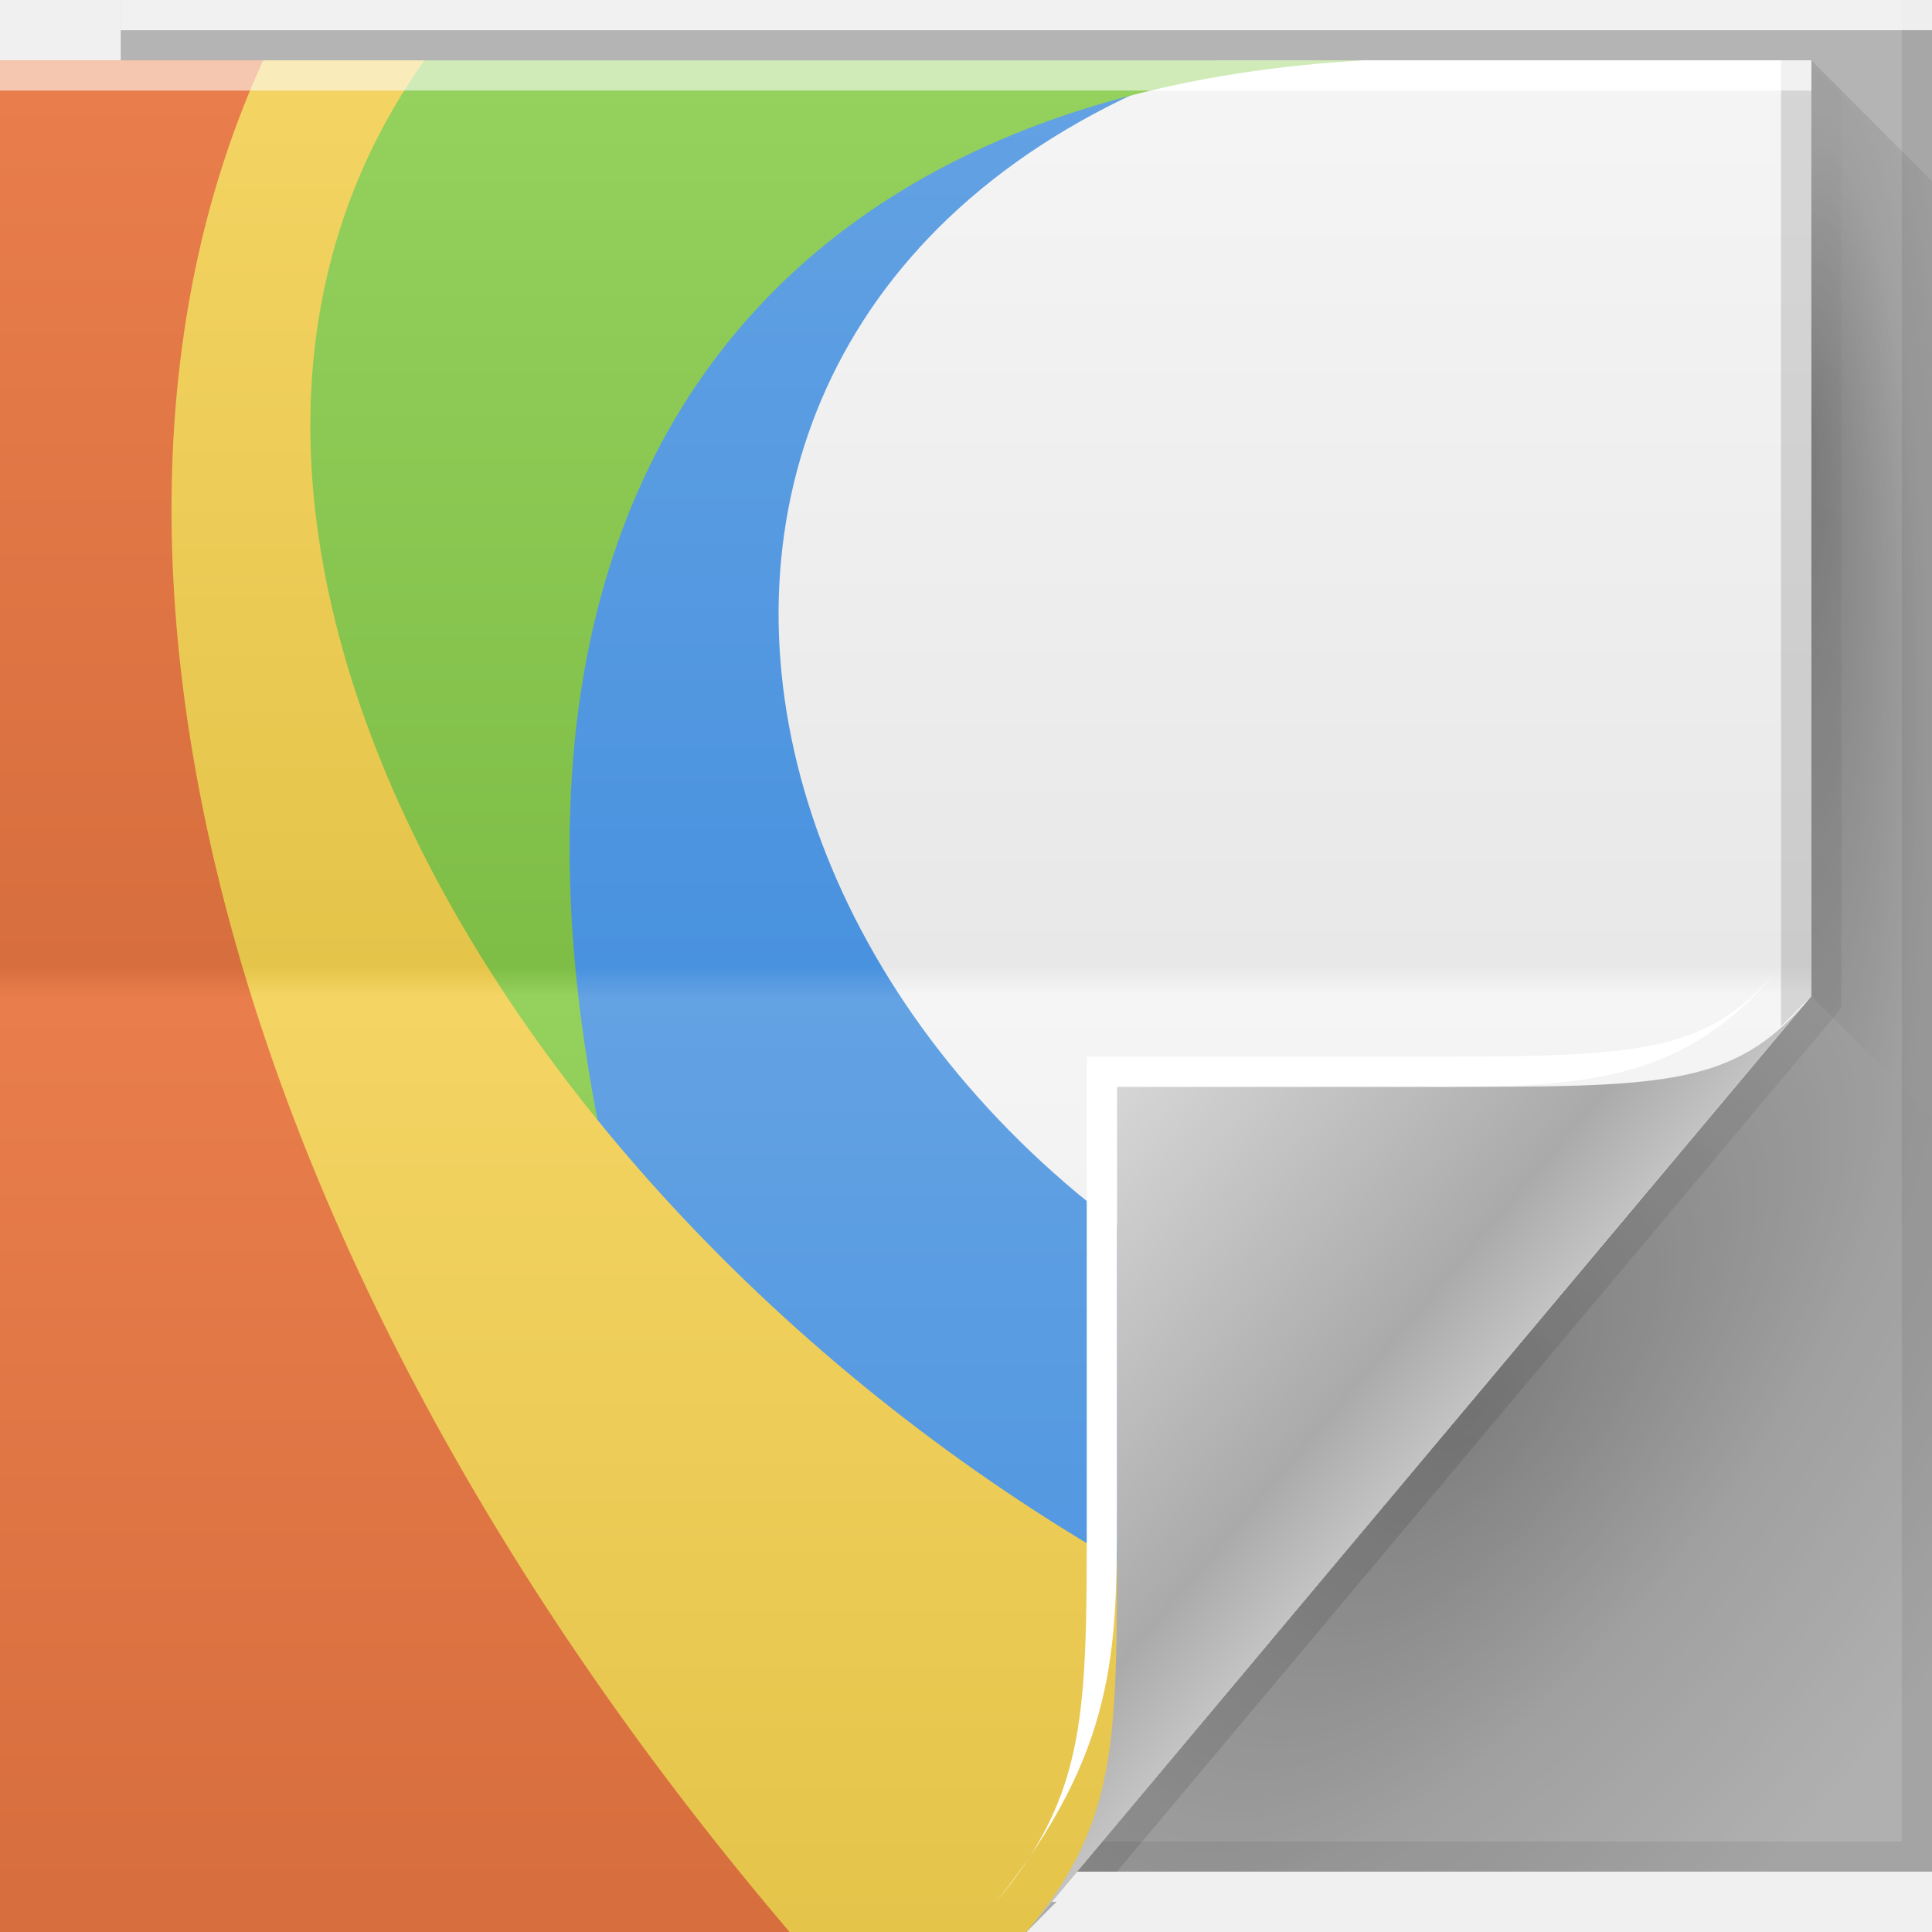
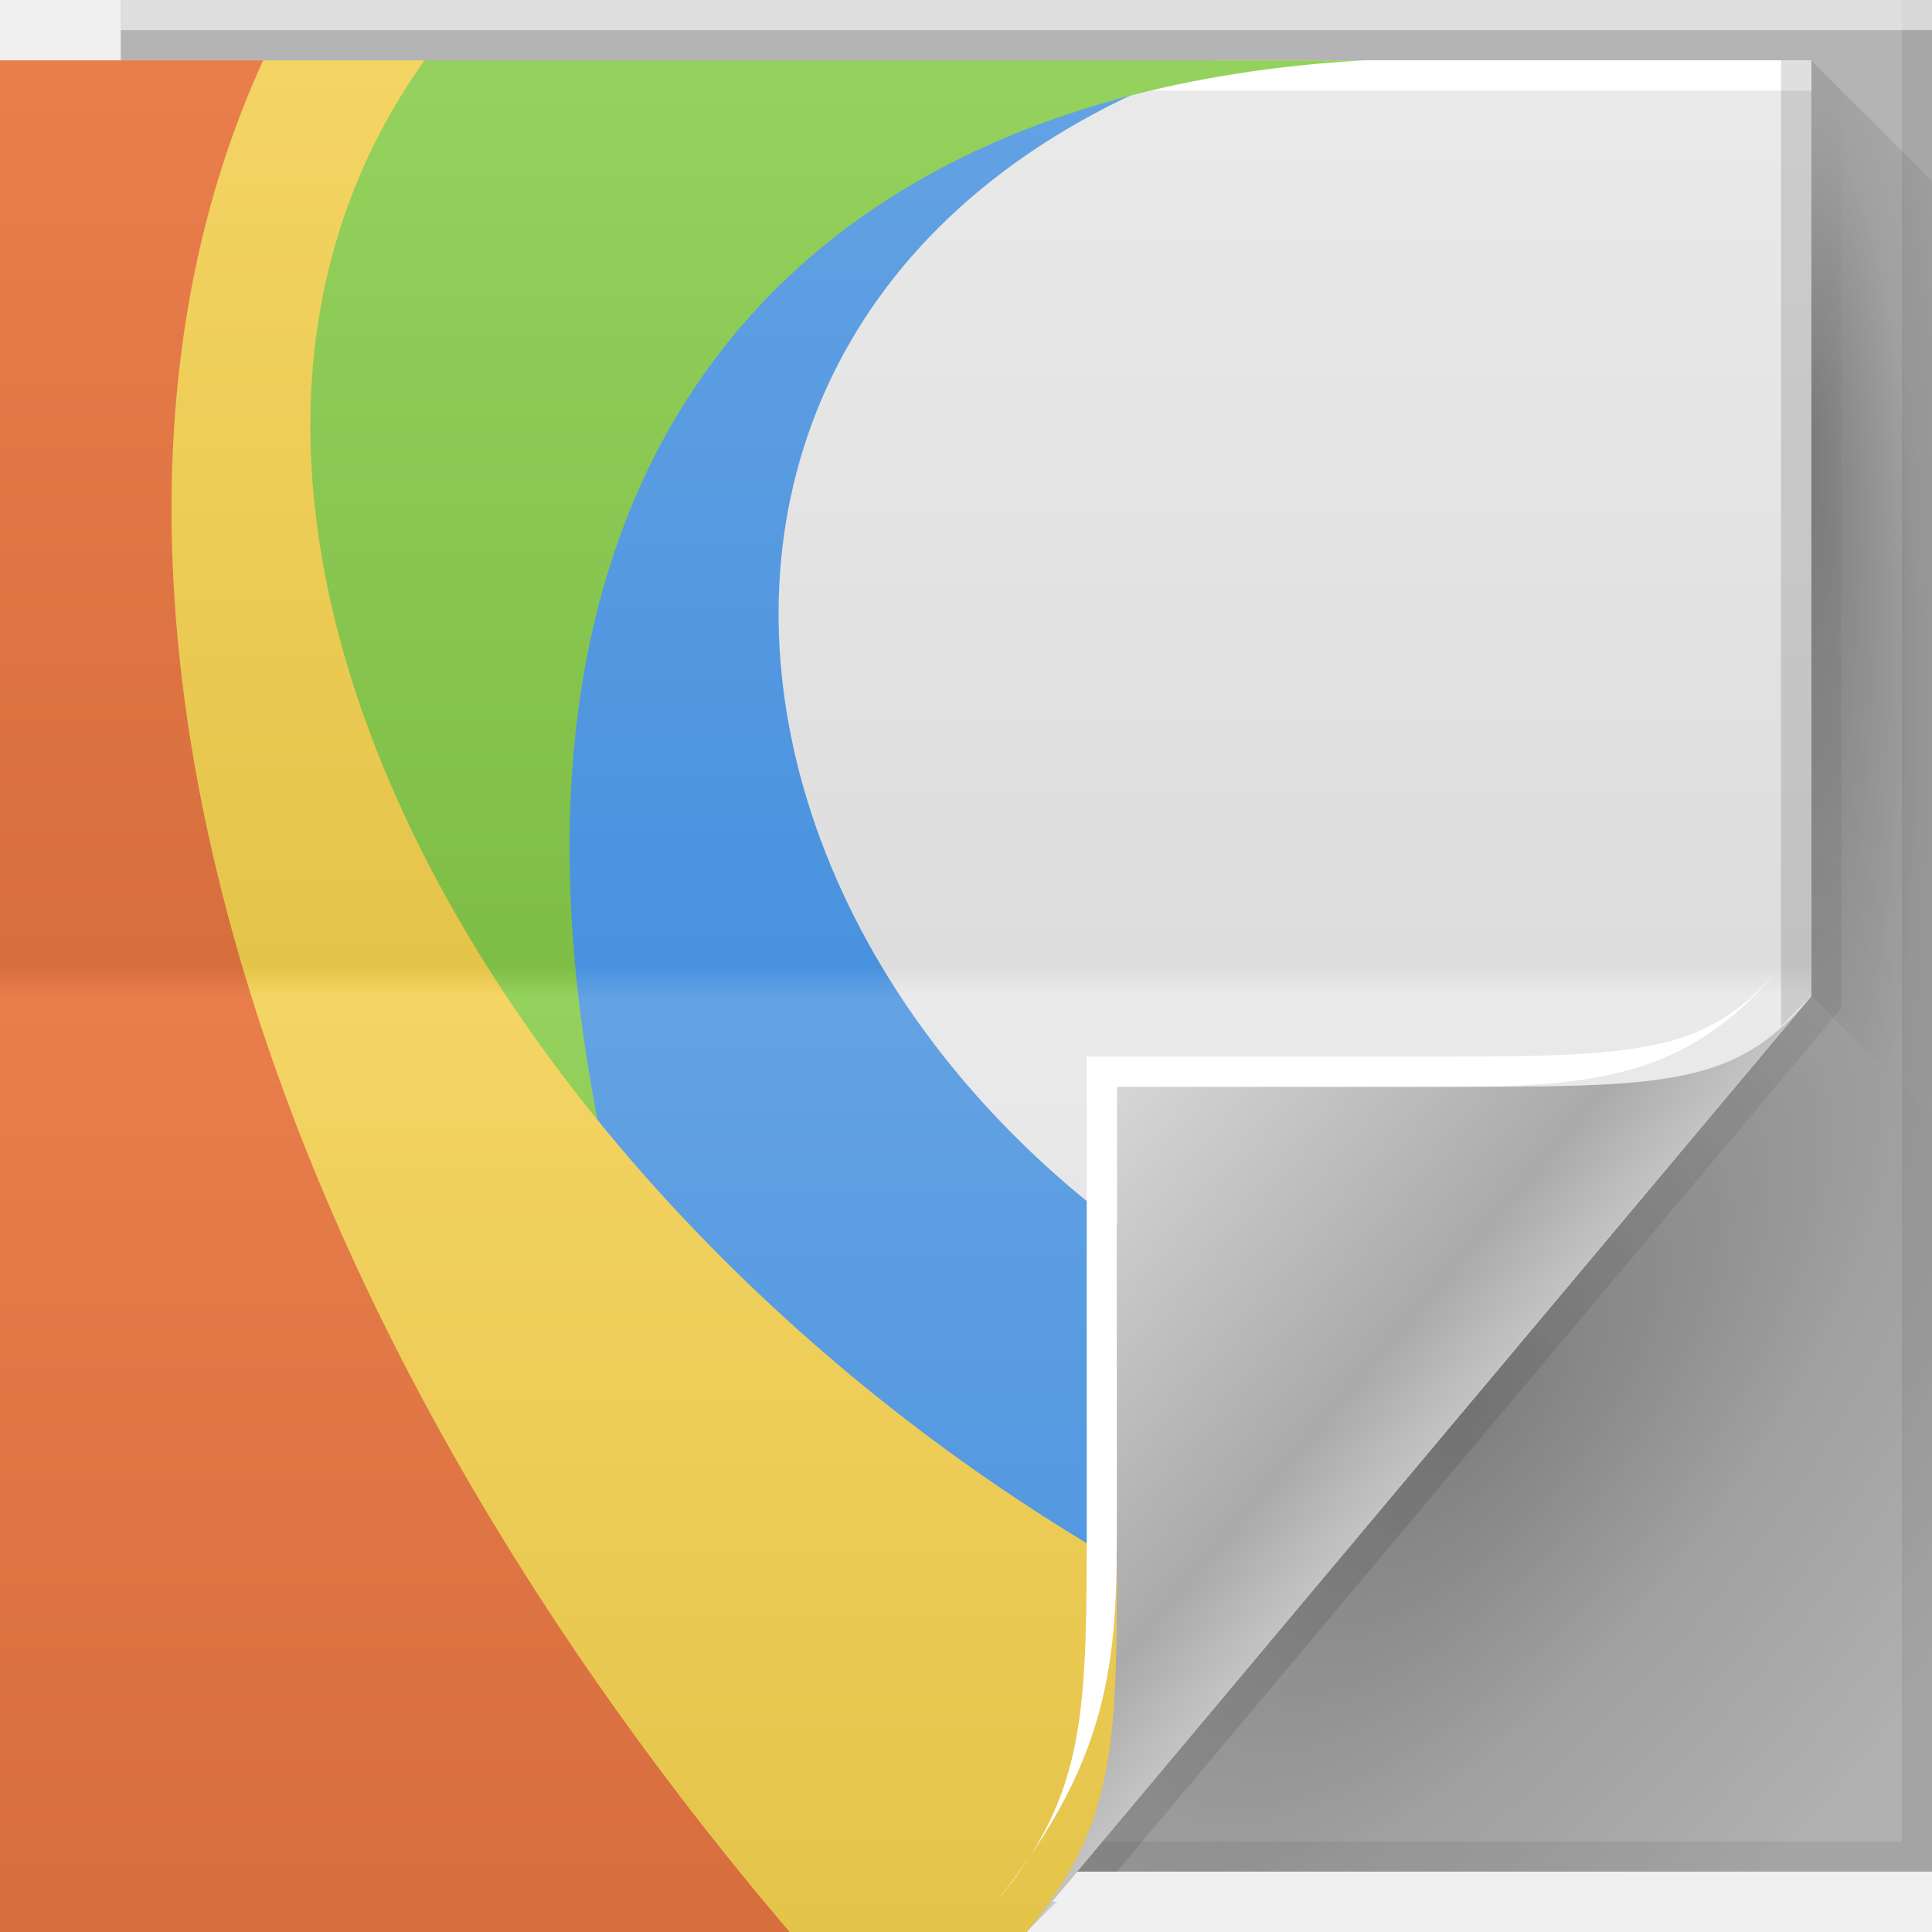
<svg xmlns="http://www.w3.org/2000/svg" xmlns:xlink="http://www.w3.org/1999/xlink" version="1.1" width="64" height="64" id="svg13094">
  <defs id="defs11">
    <linearGradient id="linearGradient3140">
      <stop offset="0" style="stop-color:#7ebd46;stop-opacity:1;" id="stop3142" />
      <stop offset="0.498" style="stop-color:#94d15d;stop-opacity:1;" id="stop3144" />
      <stop offset="0.514" style="stop-color:#7ebd46;stop-opacity:1;" id="stop3146" />
      <stop offset="1" style="stop-color:#94d15d;stop-opacity:1;" id="stop3148" />
    </linearGradient>
    <linearGradient x1="37.299" y1="126.88" x2="37.299" y2="66.854" id="linearGradient3152" xlink:href="#linearGradient3924-0" gradientUnits="userSpaceOnUse" gradientTransform="translate(0,-64)" />
    <linearGradient x1="48.918" y1="110.214" x2="32.67" y2="88" id="linearGradient3924-0" gradientUnits="userSpaceOnUse" gradientTransform="translate(0,-64)">
      <stop id="stop4003" style="stop-color:#4992df;stop-opacity:1;" offset="0" />
      <stop id="stop3080" style="stop-color:#63a2e3;stop-opacity:1;" offset="0.497" />
      <stop id="stop3078" style="stop-color:#4992df;stop-opacity:1;" offset="0.514" />
      <stop id="stop4005" style="stop-color:#63a2e3;stop-opacity:1;" offset="1" />
    </linearGradient>
    <linearGradient x1="37.299" y1="126.88" x2="37.299" y2="66.854" id="linearGradient3152-1" xlink:href="#linearGradient3140" gradientUnits="userSpaceOnUse" gradientTransform="translate(0,-64)" />
    <linearGradient x1="37.299" y1="126.88" x2="37.299" y2="66.854" id="linearGradient3152-1-6" xlink:href="#linearGradient3994" gradientUnits="userSpaceOnUse" gradientTransform="translate(0,-64)" />
    <linearGradient x1="48.918" y1="110.214" x2="32.67" y2="88" id="linearGradient3994" gradientUnits="userSpaceOnUse" gradientTransform="translate(0,-64)">
      <stop id="stop3996" style="stop-color:#e5c44a;stop-opacity:1;" offset="0" />
      <stop id="stop3998" style="stop-color:#f4d463;stop-opacity:1;" offset="0.486" />
      <stop id="stop4000" style="stop-color:#e5c44a;stop-opacity:1;" offset="0.523" />
      <stop id="stop4002" style="stop-color:#f4d463;stop-opacity:1;" offset="1" />
    </linearGradient>
    <linearGradient x1="37.299" y1="126.88" x2="37.299" y2="66.854" id="linearGradient3152-1-6-9" xlink:href="#linearGradient3994-8" gradientUnits="userSpaceOnUse" gradientTransform="translate(0,-64)" />
    <linearGradient x1="48.918" y1="110.214" x2="32.67" y2="88" id="linearGradient3994-8" gradientUnits="userSpaceOnUse" gradientTransform="translate(0,-64)">
      <stop id="stop3996-2" style="stop-color:#d76e3d;stop-opacity:1;" offset="0" />
      <stop id="stop3998-2" style="stop-color:#e97e4c;stop-opacity:1;" offset="0.497" />
      <stop id="stop4000-6" style="stop-color:#d76e3d;stop-opacity:1;" offset="0.514" />
      <stop id="stop4002-3" style="stop-color:#e97e4c;stop-opacity:1;" offset="1" />
    </linearGradient>
    <radialGradient cx="48.308" cy="47.141" r="14.161" id="radialGradient3996-7" gradientUnits="userSpaceOnUse" gradientTransform="matrix(0.9396233,0.7747794,-1.797524,2.17997,88.13055,-93.36575)">
      <stop id="stop3954-5" style="stop-color:#000000;stop-opacity:0.223" offset="0" />
      <stop id="stop3958-9" style="stop-color:#000000;stop-opacity:0.068" offset="0.5" />
      <stop id="stop3956-4" style="stop-color:#000000;stop-opacity:0.024" offset="1" />
    </radialGradient>
    <linearGradient x1="45" y1="52" x2="73" y2="4" id="linearGradient4308-71" gradientUnits="userSpaceOnUse">
      <stop id="stop4304-3" style="stop-color:#000000;stop-opacity:0.107" offset="0" />
      <stop id="stop4306-0" style="stop-color:#000000;stop-opacity:0" offset="1" />
    </linearGradient>
    <linearGradient x1="48.918" y1="46.214" x2="32.67" y2="24" id="linearGradient4259-78" gradientUnits="userSpaceOnUse">
      <stop id="stop3988-7" style="stop-color:#ffffff;stop-opacity:0.53" offset="0" />
      <stop id="stop3990-6" style="stop-color:#ffffff;stop-opacity:0" offset="1" />
    </linearGradient>
    <linearGradient x1="31" y1="64" x2="31" y2="2" id="linearGradient3984-7" gradientUnits="userSpaceOnUse">
      <stop id="stop3099-89" style="stop-color:#e3e3e3;stop-opacity:1" offset="0" />
      <stop id="stop3875-4" style="stop-color:#ededed;stop-opacity:1" offset="0.5" />
      <stop id="stop3873-8" style="stop-color:#e4e4e4;stop-opacity:1" offset="0.516" />
      <stop id="stop3101-7" style="stop-color:#e9e9e9;stop-opacity:1" offset="1" />
    </linearGradient>
    <linearGradient x1="48.992" y1="46.125" x2="37" y2="36" id="linearGradient4280-0" gradientUnits="userSpaceOnUse">
      <stop id="stop4293-8" style="stop-color:#cfcfcf;stop-opacity:1" offset="0" />
      <stop id="stop4295-3" style="stop-color:#b7b7b7;stop-opacity:1" offset="0.21" />
      <stop id="stop4297-9" style="stop-color:#c9c9c9;stop-opacity:1" offset="1" />
    </linearGradient>
    <linearGradient x1="48.992" y1="46.125" x2="37" y2="36" id="linearGradient3402" xlink:href="#linearGradient4280-0" gradientUnits="userSpaceOnUse" />
    <linearGradient x1="31" y1="64" x2="31" y2="2" id="linearGradient3408" xlink:href="#linearGradient3984-7" gradientUnits="userSpaceOnUse" />
    <linearGradient x1="48.918" y1="46.214" x2="32.67" y2="24" id="linearGradient3411" xlink:href="#linearGradient4259-78" gradientUnits="userSpaceOnUse" />
    <linearGradient x1="45" y1="52" x2="73" y2="4" id="linearGradient3414" xlink:href="#linearGradient4308-71" gradientUnits="userSpaceOnUse" />
    <radialGradient cx="48.308" cy="47.141" r="14.161" id="radialGradient3418" xlink:href="#radialGradient3996-7" gradientUnits="userSpaceOnUse" gradientTransform="matrix(0.9396233,0.7747794,-1.797524,2.17997,88.13055,-93.36575)" />
    <radialGradient cx="60.562" cy="21.045" r="2" fx="59.604" fy="21.241" id="radialGradient3421" xlink:href="#radialGradient3996-7" gradientUnits="userSpaceOnUse" gradientTransform="matrix(0,19.31882,-3.43006,0,132.7475,-1136.964)" />
    <linearGradient x1="48.992" y1="46.125" x2="37" y2="36" id="linearGradient4280-7" gradientUnits="userSpaceOnUse">
      <stop id="stop4293-9" style="stop-color:#c3c3c3;stop-opacity:1;" offset="0" />
      <stop id="stop4295-94" style="stop-color:#aaaaaa;stop-opacity:1;" offset="0.21" />
      <stop id="stop4297-8" style="stop-color:#d6d6d6;stop-opacity:1" offset="1" />
    </linearGradient>
    <linearGradient xlink:href="#linearGradient3828" id="linearGradient3058" x1="22.819" y1="64" x2="22.819" y2="2" gradientUnits="userSpaceOnUse" />
    <linearGradient gradientUnits="userSpaceOnUse" id="linearGradient3828" y2="2" x2="31" y1="64" x1="31">
      <stop offset="0" style="stop-color:#e8e8e8;stop-opacity:1" id="stop3830" />
      <stop offset="0.501" style="stop-color:#f5f5f5;stop-opacity:1" id="stop3832" />
      <stop offset="0.516" style="stop-color:#e8e8e8;stop-opacity:1" id="stop3834" />
      <stop offset="1" style="stop-color:#f5f5f5;stop-opacity:1" id="stop3836" />
    </linearGradient>
    <linearGradient x1="48.918" y1="46.214" x2="32.67" y2="24" id="linearGradient4259-6" gradientUnits="userSpaceOnUse">
      <stop id="stop3988-6" style="stop-color:#ffffff;stop-opacity:0.53" offset="0" />
      <stop id="stop3990-9" style="stop-color:#ffffff;stop-opacity:0" offset="1" />
    </linearGradient>
    <linearGradient x1="45" y1="52" x2="73" y2="4" id="linearGradient4308-8" gradientUnits="userSpaceOnUse">
      <stop id="stop4304-9" style="stop-color:#000000;stop-opacity:0.107" offset="0" />
      <stop id="stop4306-3" style="stop-color:#000000;stop-opacity:0" offset="1" />
    </linearGradient>
    <radialGradient cx="48.308" cy="47.141" r="14.161" id="radialGradient3168" xlink:href="#radialGradient3996-8" gradientUnits="userSpaceOnUse" gradientTransform="matrix(0.9396233,0.7747794,-1.797524,2.17997,88.13055,-93.36575)" />
    <radialGradient cx="48.308" cy="47.141" r="14.161" id="radialGradient3996-8" gradientUnits="userSpaceOnUse" gradientTransform="matrix(0.9396233,0.7747794,-1.797524,2.17997,88.13055,-93.36575)">
      <stop id="stop3954-2" style="stop-color:#000000;stop-opacity:0.299;" offset="0" />
      <stop id="stop3958-1" style="stop-color:#000000;stop-opacity:0.11;" offset="0.5" />
      <stop id="stop3956-7" style="stop-color:#000000;stop-opacity:0.024" offset="1" />
    </radialGradient>
    <radialGradient cx="60.562" cy="21.045" r="2" fx="59.604" fy="21.241" id="radialGradient3811-9" xlink:href="#radialGradient3996-8" gradientUnits="userSpaceOnUse" gradientTransform="matrix(0,19.31882,-3.43006,0,132.7475,-1136.964)" />
    <linearGradient x1="27.901" y1="128" x2="27.901" y2="66" id="linearGradient3152-1-6-1" xlink:href="#linearGradient3483" gradientUnits="userSpaceOnUse" gradientTransform="translate(0,-64)" />
    <linearGradient gradientTransform="translate(0,-64)" gradientUnits="userSpaceOnUse" id="linearGradient3483" y2="88" x2="32.67" y1="110.214" x1="48.918">
      <stop offset="0" style="stop-color:#e5c44a;stop-opacity:1;" id="stop3485" />
      <stop offset="0.5" style="stop-color:#f4d463;stop-opacity:1;" id="stop3487" />
      <stop offset="0.516" style="stop-color:#e5c44a;stop-opacity:1;" id="stop3489" />
      <stop offset="1" style="stop-color:#f4d463;stop-opacity:1;" id="stop3491" />
    </linearGradient>
    <linearGradient y2="66.134" x2="527.011" y1="128.134" x1="527.011" gradientTransform="translate(-522.8479,-66.13429)" gradientUnits="userSpaceOnUse" id="linearGradient3514" xlink:href="#linearGradient3483" />
+     <radialGradient cx="60.562" cy="21.045" r="2" fx="59.604" fy="21.241" id="radialGradient3811-9-0" xlink:href="#radialGradient3996-8-5" gradientUnits="userSpaceOnUse" gradientTransform="matrix(0,19.31882,-3.43006,0,132.7475,-1136.964)" />
+     <radialGradient cx="48.308" cy="47.141" r="14.161" id="radialGradient3996-8-5" gradientUnits="userSpaceOnUse" gradientTransform="matrix(0.9396233,0.7747794,-1.797524,2.17997,88.13055,-93.36575)">
+       <stop id="stop3954-2-8" style="stop-color:#000000;stop-opacity:0.299;" offset="0" />
+       <stop id="stop3958-1-0" style="stop-color:#000000;stop-opacity:0.11;" offset="0.5" />
+       <stop id="stop3956-7-3" style="stop-color:#000000;stop-opacity:0.024" offset="1" />
+     </radialGradient>
+     <radialGradient cx="48.308" cy="47.141" r="14.161" id="radialGradient3168-8" xlink:href="#radialGradient3996-8-5" gradientUnits="userSpaceOnUse" gradientTransform="matrix(0.9396233,0.7747794,-1.797524,2.17997,88.13055,-93.36575)" />
+     <radialGradient cx="48.308" cy="47.141" r="14.161" id="radialGradient3803" gradientUnits="userSpaceOnUse" gradientTransform="matrix(0.9396233,0.7747794,-1.797524,2.17997,88.13055,-93.36575)">
+       <stop id="stop3805" style="stop-color:#000000;stop-opacity:0.299;" offset="0" />
+       <stop id="stop3807" style="stop-color:#000000;stop-opacity:0.11;" offset="0.5" />
+       <stop id="stop3809" style="stop-color:#000000;stop-opacity:0.024" offset="1" />
+     </radialGradient>
+     <linearGradient x1="45" y1="52" x2="73" y2="4" id="linearGradient4308-8-8" gradientUnits="userSpaceOnUse">
+       <stop id="stop4304-9-7" style="stop-color:#000000;stop-opacity:0.107" offset="0" />
+       <stop id="stop4306-3-9" style="stop-color:#000000;stop-opacity:0" offset="1" />
+     </linearGradient>
+     <linearGradient x1="48.918" y1="46.214" x2="32.67" y2="24" id="linearGradient4259-6-8" gradientUnits="userSpaceOnUse">
+       <stop id="stop3988-6-0" style="stop-color:#ffffff;stop-opacity:0.53" offset="0" />
+       <stop id="stop3990-9-2" style="stop-color:#ffffff;stop-opacity:0" offset="1" />
+     </linearGradient>
+     <linearGradient xlink:href="#linearGradient3828-4" id="linearGradient3058-0" x1="22.819" y1="64" x2="22.819" y2="2" gradientUnits="userSpaceOnUse" />
+     <linearGradient gradientUnits="userSpaceOnUse" id="linearGradient3828-4" y2="2" x2="31" y1="64" x1="31">
+       <stop offset="0" style="stop-color:#dddddd;stop-opacity:1" id="stop3830-1" />
+       <stop offset="0.501" style="stop-color:#eaeaea;stop-opacity:1" id="stop3832-9" />
+       <stop offset="0.516" style="stop-color:#dddddd;stop-opacity:1" id="stop3834-9" />
+       <stop offset="1" style="stop-color:#eaeaea;stop-opacity:1" id="stop3836-3" />
+     </linearGradient>
+     <linearGradient x1="48.992" y1="46.125" x2="37" y2="36" id="linearGradient4280-7-0" gradientUnits="userSpaceOnUse">
+       <stop id="stop4293-9-2" style="stop-color:#c3c3c3;stop-opacity:1;" offset="0" />
+       <stop id="stop4295-94-7" style="stop-color:#aaaaaa;stop-opacity:1;" offset="0.21" />
+       <stop id="stop4297-8-5" style="stop-color:#d6d6d6;stop-opacity:1" offset="1" />
+     </linearGradient>
  </defs>
  <path d="M 4,0 64,0 64,62 4,62 z" id="path3960" style="fill:#b4b4b4;fill-opacity:1;fill-rule:nonzero" />
-   <path d="m 60,2 4,4 0,31 -4,-4 z" id="path3900" style="fill:url(#radialGradient3811-9);fill-rule:nonzero" />
-   <path d="m 60,33 4,4 0,25 -28.323,0 z" id="path3934" style="fill:url(#radialGradient3168);fill-rule:nonzero" />
+   <path d="m 60,2 4,4 0,31 -4,-4 z" id="path3900" style="fill:url(#radialGradient3811-9-0);fill-rule:nonzero" />
+   <path d="m 60,33 4,4 0,25 -28.323,0 z" id="path3934" style="fill:url(#radialGradient3168-8);fill-rule:nonzero" />
  <path d="M 63,0 V 61 H 4 v 1 h 59 1 V 61 0 h -1 z" id="path4299" style="fill:#000000;fill-opacity:0.072;fill-rule:nonzero" />
-   <path d="M 60,2 60,33 35,62 37,62 60.781,33.656 61,33.375 61,33 61,3 z" id="path3922" style="fill:url(#linearGradient4308-8);fill-rule:nonzero" />
-   <path d="M 0,2 60,2 60,33 34,64 0,64 z" id="path4257" style="fill:url(#linearGradient4259-6);fill-rule:nonzero" />
-   <path d="M 0,2 60,2 60,33 34,64 0,64 z" id="path3982" style="color:#000000;fill:url(#linearGradient3058);fill-opacity:1;fill-rule:nonzero;stroke:none;stroke-width:1;marker:none;visibility:visible;display:inline;overflow:visible;enable-background:accumulate" />
-   <path style="fill:#ffffff;fill-opacity:1;fill-rule:nonzero" id="path3918" d="M 0,2 60,2 60,3 0,3 z" />
-   <path d="m 0,63 35,0 -1,1 -34,0 z" id="path4255-2" style="fill:#000000;fill-opacity:0.155;fill-rule:nonzero" />
-   <path d="M 4,0 64,0 64,1 4,1 z" id="path3878-4" style="fill:#ffffff;fill-opacity:0.558;fill-rule:nonzero" />
+   <path d="M 60,2 60,33 35,62 37,62 60.781,33.656 61,33.375 61,33 61,3 z" id="path3922" style="fill:url(#linearGradient4308-8-8);fill-rule:nonzero" />
+   <path d="M 0,2 60,2 60,33 34,64 0,64 z" id="path4257" style="fill:url(#linearGradient4259-6-8);fill-rule:nonzero" />
+   <path d="M 0,2 60,2 60,33 34,64 0,64 z" id="path3982" style="color:#000000;fill:url(#linearGradient3058-0);fill-opacity:1;fill-rule:nonzero;stroke:none;stroke-width:1;marker:none;visibility:visible;display:inline;overflow:visible;enable-background:accumulate" />
+   <path d="M 0,2 60,2 60,3 0,3 z" id="path4253" style="fill:#ffffff;fill-opacity:1;fill-rule:nonzero" />
+   <path d="m 0,63 35,0 -1,1 -34,0 z" id="path4255" style="fill:#000000;fill-opacity:0.155;fill-rule:nonzero" />
+   <path d="M 4,0 64,0 64,1 4,1 z" id="path3878" style="fill:#ffffff;fill-opacity:0.558;fill-rule:nonzero" />
  <rect style="color:#000000;fill:#ffffff;fill-opacity:0.694;fill-rule:nonzero;stroke:none;stroke-width:1;marker:none;visibility:visible;display:inline;overflow:visible;enable-background:accumulate" id="rect3785" width="1" height="62" x="0" y="2" />
  <path style="color:#000000;fill:#000000;fill-opacity:0.127;fill-rule:nonzero;stroke:none;stroke-width:1;marker:none;visibility:visible;display:inline;overflow:visible;enable-background:accumulate" d="m 59,2 1,0 0,31 -1,1 z" id="rect3787" />
-   <path d="m 0,63 35,0 -1,1 -34,0 z" id="path4255" style="fill:#000000;fill-opacity:0.155;fill-rule:nonzero" />
-   <path d="M 4,0 64,0 64,1 4,1 z" id="path3878" style="fill:#ffffff;fill-opacity:0.561;fill-rule:nonzero" />
  <path d="M 0,2 0,64 34,64 48.75,46.406 C 23.384,38.891 16.852,10.206 40.289,2 z" id="path3046-8" style="fill:url(#linearGradient3152)" />
  <path d="M 0,2 V 64 H 1.375 L 25.594,54.688 C 10.638,21.185 22.137,3.274 45.188,2 H 0 z" id="path3820-5" style="color:#000000;fill:url(#linearGradient3152-1);fill-opacity:1;fill-rule:nonzero;stroke-width:1;stroke-linecap:butt;stroke-linejoin:miter;stroke-miterlimit:4;stroke-opacity:1;stroke-dasharray:none;stroke-dashoffset:0;marker:none;visibility:visible;display:inline;overflow:visible;enable-background:accumulate" />
  <path d="m 0,2 0,62 34,0 8.094,-9.656 C 19.161,43.851 2.466,18.279 14.062,2 z" id="path3818-9" style="color:#000000;fill:url(#linearGradient3152-1-6-1);fill-opacity:1;fill-rule:nonzero;stroke-width:1;stroke-linecap:butt;stroke-linejoin:miter;stroke-miterlimit:4;stroke-opacity:1;stroke-dasharray:none;stroke-dashoffset:0;marker:none;visibility:visible;display:inline;overflow:visible;enable-background:accumulate;stroke:none" />
  <path d="m 0,2 0,62 26.156,0 C 7.783,42.416 1.234,18.312 8.719,2 z" id="path3816-1" style="color:#000000;fill:url(#linearGradient3152-1-6-9);fill-opacity:1;fill-rule:nonzero;stroke-width:1;stroke-linecap:butt;stroke-linejoin:miter;stroke-miterlimit:4;stroke-opacity:1;stroke-dasharray:none;stroke-dashoffset:0;marker:none;visibility:visible;display:inline;overflow:visible;enable-background:accumulate" />
-   <path d="M 34,64 60,33 c -2.329,2.776 -4.361,3 -11,3 H 37 v 15 c 0,6.644 0.044,9.37 -3,13 z" id="path4278" style="fill:url(#linearGradient4280-7);fill-rule:nonzero" />
+   <path d="M 34,64 60,33 c -2.329,2.776 -4.361,3 -11,3 H 37 v 15 c 0,6.644 0.044,9.37 -3,13 z" id="path4278" style="fill:url(#linearGradient4280-7-0);fill-rule:nonzero" />
  <path d="m 59,32 c -2.329,2.776 -4.361,3 -11,3 H 36 v 15 c 0,6.644 0.044,9.37 -3,13 4,-5 4,-8.357 4,-13 V 36 h 11 c 5,0 8.041,-0.382 11,-4 z" id="path4282" style="fill:#ffffff;fill-opacity:1;fill-rule:nonzero" />
-   <path d="M 0,2 60,2 60,3 0,3 z" id="path4253" style="fill:#ffffff;fill-opacity:0.559;fill-rule:nonzero" />
</svg>
